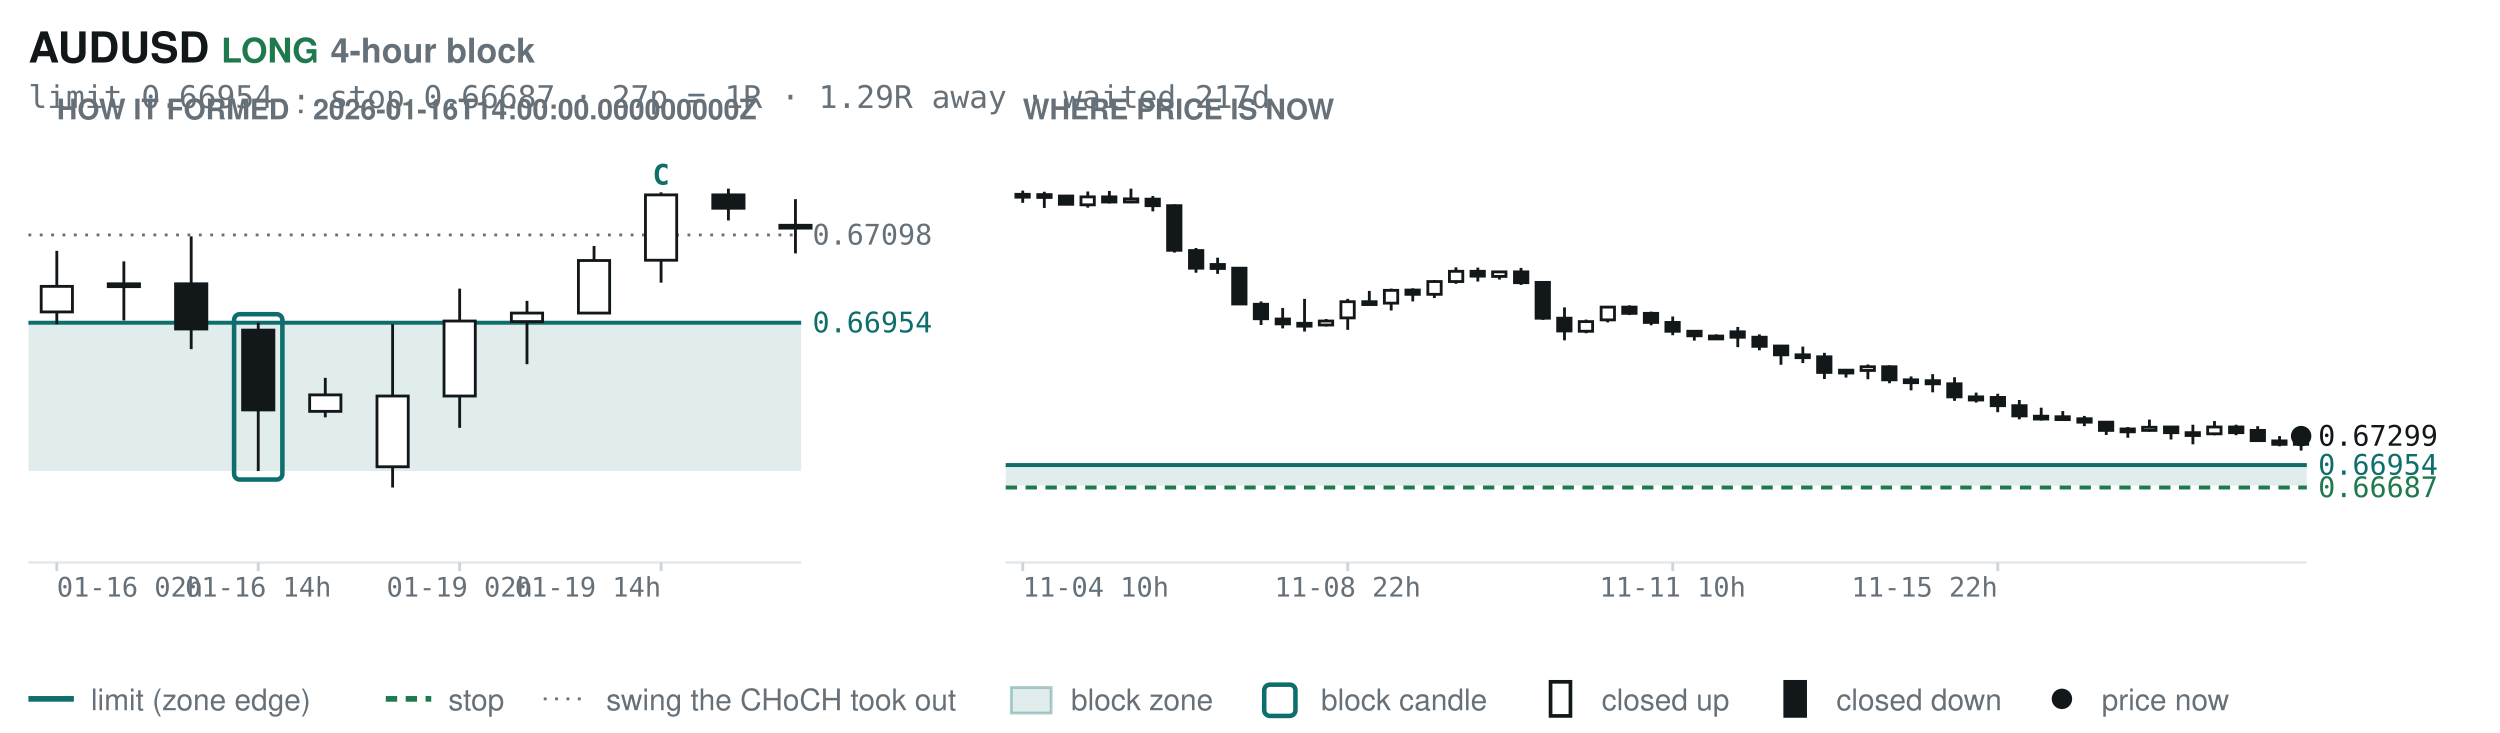
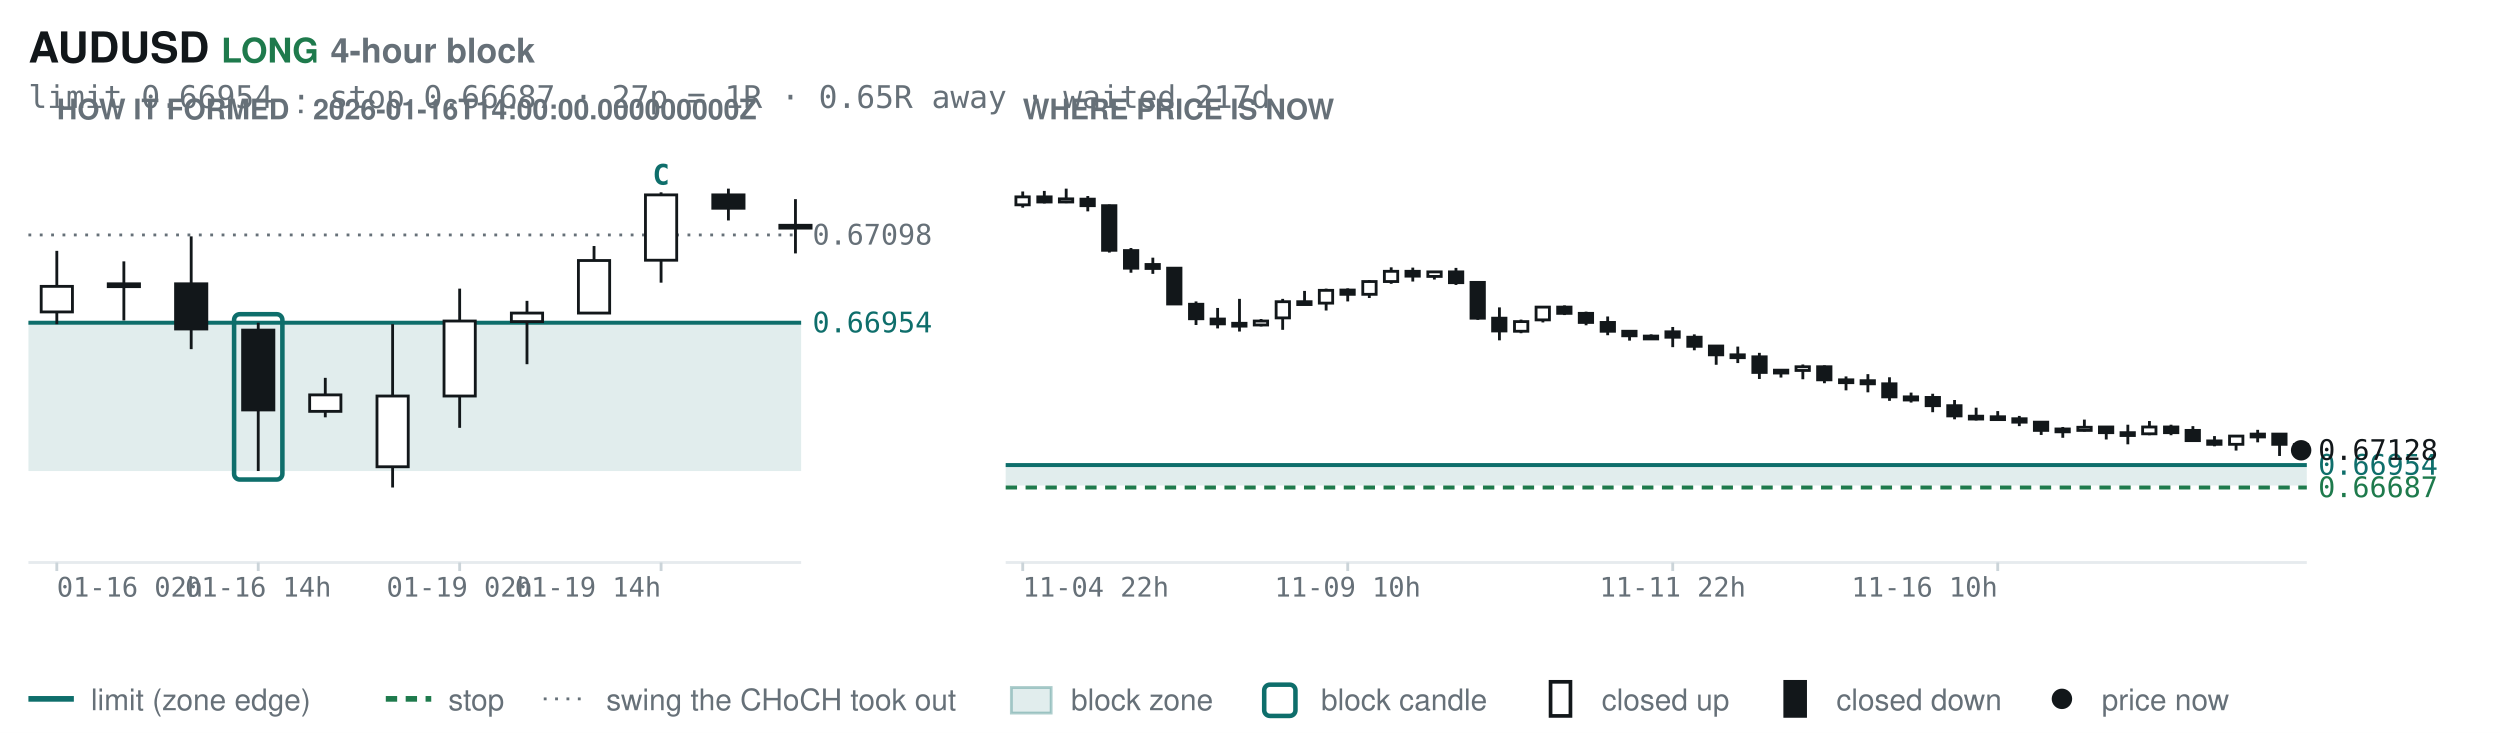
<svg xmlns="http://www.w3.org/2000/svg" viewBox="0 0 880 258" width="880" height="258" role="img" aria-label="AUDUSD long order block: the candles that formed it, and where price is now">
  <rect width="880" height="258" fill="#FFFFFF" />
  <text x="10" y="22" fill="#12171A" font-family="system-ui,-apple-system,Segoe UI,Helvetica,Arial,sans-serif" font-size="15" font-weight="700">AUDUSD <tspan fill="#1E7A4C" font-size="12">LONG</tspan>
    <tspan fill="#667078" font-size="12">4-hour block</tspan>
  </text>
-   <text x="10" y="38" fill="#667078" font-family="ui-monospace,SFMono-Regular,Menlo,Consolas,monospace" font-size="11">limit 0.66954 · stop 0.66687 · 27p = 1R · 1.29R away · waited 217d</text>
+   <text x="10" y="38" fill="#667078" font-family="ui-monospace,SFMono-Regular,Menlo,Consolas,monospace" font-size="11">limit 0.66954 · stop 0.66687 · 27p = 1R · 0.65R away · waited 217d</text>
  <text x="20" y="42" fill="#667078" font-family="system-ui,-apple-system,Segoe UI,Helvetica,Arial,sans-serif" font-size="10" font-weight="600">HOW IT FORMED · 2026-01-16T14:00:00.000000000Z</text>
  <text x="360" y="42" fill="#667078" font-family="system-ui,-apple-system,Segoe UI,Helvetica,Arial,sans-serif" font-size="10" font-weight="600">WHERE PRICE IS NOW</text>
  <rect x="10.0" y="113.6" width="272.0" height="52.2" fill="#0E6E6B1F" />
  <line x1="10.0" y1="82.7" x2="282.0" y2="82.7" stroke="#667078" stroke-width="1" stroke-dasharray="1 3" />
  <line x1="10.0" y1="113.6" x2="282.0" y2="113.6" stroke="#0E6E6B" stroke-width="1.4" />
  <line x1="20.0" y1="88.3" x2="20.0" y2="114.1" stroke="#12171A" stroke-width="1" />
  <rect x="14.5" y="100.8" width="11.0" height="9.0" fill="#FFFFFF" stroke="#12171A" stroke-width="1" />
  <line x1="43.6" y1="92.0" x2="43.6" y2="112.8" stroke="#12171A" stroke-width="1" />
  <rect x="38.1" y="99.9" width="11.0" height="1.0" fill="#FFFFFF" stroke="#12171A" stroke-width="1" />
  <line x1="67.3" y1="83.2" x2="67.3" y2="122.9" stroke="#12171A" stroke-width="1" />
  <rect x="61.8" y="99.9" width="11.0" height="15.9" fill="#12171A" stroke="#12171A" stroke-width="1" />
  <line x1="90.9" y1="113.6" x2="90.9" y2="165.8" stroke="#12171A" stroke-width="1" />
  <rect x="85.4" y="116.2" width="11.0" height="28.1" fill="#12171A" stroke="#12171A" stroke-width="1" />
  <line x1="114.5" y1="133.0" x2="114.5" y2="146.9" stroke="#12171A" stroke-width="1" />
  <rect x="109.0" y="139.0" width="11.0" height="5.8" fill="#FFFFFF" stroke="#12171A" stroke-width="1" />
  <line x1="138.2" y1="114.1" x2="138.2" y2="171.6" stroke="#12171A" stroke-width="1" />
  <rect x="132.7" y="139.4" width="11.0" height="24.9" fill="#FFFFFF" stroke="#12171A" stroke-width="1" />
  <line x1="161.8" y1="101.6" x2="161.8" y2="150.6" stroke="#12171A" stroke-width="1" />
  <rect x="156.3" y="113.0" width="11.0" height="26.4" fill="#FFFFFF" stroke="#12171A" stroke-width="1" />
  <line x1="185.5" y1="105.9" x2="185.5" y2="128.2" stroke="#12171A" stroke-width="1" />
  <rect x="180.0" y="110.2" width="11.0" height="3.0" fill="#FFFFFF" stroke="#12171A" stroke-width="1" />
  <line x1="209.1" y1="86.6" x2="209.1" y2="110.2" stroke="#12171A" stroke-width="1" />
  <rect x="203.6" y="91.7" width="11.0" height="18.5" fill="#FFFFFF" stroke="#12171A" stroke-width="1" />
  <line x1="232.7" y1="67.7" x2="232.7" y2="99.5" stroke="#12171A" stroke-width="1" />
  <rect x="227.2" y="68.6" width="11.0" height="23.0" fill="#FFFFFF" stroke="#12171A" stroke-width="1" />
  <line x1="256.4" y1="66.4" x2="256.4" y2="77.6" stroke="#12171A" stroke-width="1" />
  <rect x="250.9" y="68.6" width="11.0" height="4.7" fill="#12171A" stroke="#12171A" stroke-width="1" />
  <line x1="280.0" y1="70.1" x2="280.0" y2="89.2" stroke="#12171A" stroke-width="1" />
  <rect x="274.5" y="79.3" width="11.0" height="1.0" fill="#FFFFFF" stroke="#12171A" stroke-width="1" />
  <rect x="82.4" y="110.6" width="17.0" height="58.2" fill="none" stroke="#0E6E6B" stroke-width="1.6" rx="2" />
  <text x="232.7" y="65" fill="#0E6E6B" text-anchor="middle" font-family="ui-monospace,SFMono-Regular,Menlo,Consolas,monospace" font-size="10" font-weight="700">C</text>
  <line x1="10.0" y1="198.0" x2="282.0" y2="198.0" stroke="#E6EBEE" stroke-width="1" />
  <line x1="20.0" y1="198.0" x2="20.0" y2="201.0" stroke="#CBD4D9" stroke-width="1" />
  <text x="20.0" y="210.0" fill="#667078" text-anchor="start" font-family="ui-monospace,SFMono-Regular,Menlo,Consolas,monospace" font-size="9.5">01-16 02h</text>
  <line x1="90.9" y1="198.0" x2="90.9" y2="201.0" stroke="#CBD4D9" stroke-width="1" />
  <text x="90.9" y="210.0" fill="#667078" text-anchor="middle" font-family="ui-monospace,SFMono-Regular,Menlo,Consolas,monospace" font-size="9.5">01-16 14h</text>
  <line x1="161.8" y1="198.0" x2="161.8" y2="201.0" stroke="#CBD4D9" stroke-width="1" />
  <text x="161.8" y="210.0" fill="#667078" text-anchor="middle" font-family="ui-monospace,SFMono-Regular,Menlo,Consolas,monospace" font-size="9.5">01-19 02h</text>
  <line x1="232.7" y1="198.0" x2="232.7" y2="201.0" stroke="#CBD4D9" stroke-width="1" />
  <text x="232.7" y="210.0" fill="#667078" text-anchor="end" font-family="ui-monospace,SFMono-Regular,Menlo,Consolas,monospace" font-size="9.5">01-19 14h</text>
  <text x="286.0" y="117.0" fill="#0E6E6B" font-family="ui-monospace,SFMono-Regular,Menlo,Consolas,monospace" font-size="10">0.66954</text>
  <text x="286.0" y="86.1" fill="#667078" font-family="ui-monospace,SFMono-Regular,Menlo,Consolas,monospace" font-size="10">0.67098</text>
  <rect x="354.0" y="163.7" width="458.0" height="7.2" fill="#0E6E6B1F" />
-   <line x1="360.0" y1="67.1" x2="360.0" y2="71.4" stroke="#12171A" stroke-width="1" />
-   <rect x="357.6" y="68.4" width="4.7" height="1.0" fill="#FFFFFF" stroke="#12171A" stroke-width="1" />
-   <line x1="367.6" y1="67.5" x2="367.6" y2="73.2" stroke="#12171A" stroke-width="1" />
-   <rect x="365.3" y="68.5" width="4.7" height="1.0" fill="#12171A" stroke="#12171A" stroke-width="1" />
-   <line x1="375.3" y1="68.7" x2="375.3" y2="72.2" stroke="#12171A" stroke-width="1" />
-   <rect x="372.9" y="69.0" width="4.7" height="2.9" fill="#12171A" stroke="#12171A" stroke-width="1" />
-   <line x1="382.9" y1="67.4" x2="382.9" y2="73.1" stroke="#12171A" stroke-width="1" />
-   <rect x="380.5" y="69.3" width="4.7" height="2.8" fill="#FFFFFF" stroke="#12171A" stroke-width="1" />
-   <line x1="390.5" y1="67.2" x2="390.5" y2="71.6" stroke="#12171A" stroke-width="1" />
-   <rect x="388.1" y="69.3" width="4.7" height="1.8" fill="#12171A" stroke="#12171A" stroke-width="1" />
-   <line x1="398.1" y1="66.4" x2="398.1" y2="71.5" stroke="#12171A" stroke-width="1" />
-   <rect x="395.8" y="70.0" width="4.7" height="1.1" fill="#FFFFFF" stroke="#12171A" stroke-width="1" />
-   <line x1="405.8" y1="69.0" x2="405.8" y2="74.4" stroke="#12171A" stroke-width="1" />
-   <rect x="403.4" y="70.1" width="4.7" height="2.3" fill="#12171A" stroke="#12171A" stroke-width="1" />
-   <line x1="413.4" y1="72.0" x2="413.4" y2="88.9" stroke="#12171A" stroke-width="1" />
-   <rect x="411.0" y="72.4" width="4.7" height="15.7" fill="#12171A" stroke="#12171A" stroke-width="1" />
-   <line x1="421.0" y1="87.3" x2="421.0" y2="96.0" stroke="#12171A" stroke-width="1" />
-   <rect x="418.7" y="88.2" width="4.7" height="6.2" fill="#12171A" stroke="#12171A" stroke-width="1" />
-   <line x1="428.6" y1="90.7" x2="428.6" y2="96.4" stroke="#12171A" stroke-width="1" />
-   <rect x="426.3" y="93.1" width="4.7" height="1.4" fill="#12171A" stroke="#12171A" stroke-width="1" />
-   <line x1="436.3" y1="94.2" x2="436.3" y2="107.3" stroke="#12171A" stroke-width="1" />
-   <rect x="433.9" y="94.4" width="4.7" height="12.6" fill="#12171A" stroke="#12171A" stroke-width="1" />
-   <line x1="443.9" y1="106.1" x2="443.9" y2="114.4" stroke="#12171A" stroke-width="1" />
-   <rect x="441.5" y="107.1" width="4.7" height="5.1" fill="#12171A" stroke="#12171A" stroke-width="1" />
-   <line x1="451.5" y1="108.4" x2="451.5" y2="115.6" stroke="#12171A" stroke-width="1" />
-   <rect x="449.2" y="112.3" width="4.7" height="1.7" fill="#12171A" stroke="#12171A" stroke-width="1" />
-   <line x1="459.2" y1="105.2" x2="459.2" y2="116.7" stroke="#12171A" stroke-width="1" />
-   <rect x="456.8" y="113.8" width="4.7" height="1.0" fill="#12171A" stroke="#12171A" stroke-width="1" />
-   <line x1="466.8" y1="112.3" x2="466.8" y2="114.9" stroke="#12171A" stroke-width="1" />
-   <rect x="464.4" y="113.0" width="4.7" height="1.4" fill="#FFFFFF" stroke="#12171A" stroke-width="1" />
-   <line x1="474.4" y1="105.2" x2="474.4" y2="116.1" stroke="#12171A" stroke-width="1" />
-   <rect x="472.0" y="106.2" width="4.7" height="5.7" fill="#FFFFFF" stroke="#12171A" stroke-width="1" />
-   <line x1="482.0" y1="102.4" x2="482.0" y2="107.2" stroke="#12171A" stroke-width="1" />
-   <rect x="479.7" y="106.2" width="4.7" height="1.0" fill="#12171A" stroke="#12171A" stroke-width="1" />
-   <line x1="489.7" y1="101.6" x2="489.7" y2="109.3" stroke="#12171A" stroke-width="1" />
-   <rect x="487.3" y="102.2" width="4.7" height="4.5" fill="#FFFFFF" stroke="#12171A" stroke-width="1" />
-   <line x1="497.3" y1="101.5" x2="497.3" y2="106.1" stroke="#12171A" stroke-width="1" />
-   <rect x="494.9" y="102.1" width="4.7" height="1.5" fill="#12171A" stroke="#12171A" stroke-width="1" />
-   <line x1="504.9" y1="98.6" x2="504.9" y2="104.9" stroke="#12171A" stroke-width="1" />
-   <rect x="502.6" y="99.1" width="4.7" height="4.5" fill="#FFFFFF" stroke="#12171A" stroke-width="1" />
-   <line x1="512.5" y1="94.1" x2="512.5" y2="99.9" stroke="#12171A" stroke-width="1" />
-   <rect x="510.2" y="95.5" width="4.7" height="3.6" fill="#FFFFFF" stroke="#12171A" stroke-width="1" />
-   <line x1="520.2" y1="94.2" x2="520.2" y2="99.1" stroke="#12171A" stroke-width="1" />
-   <rect x="517.8" y="95.5" width="4.7" height="1.7" fill="#12171A" stroke="#12171A" stroke-width="1" />
-   <line x1="527.8" y1="95.4" x2="527.8" y2="98.4" stroke="#12171A" stroke-width="1" />
-   <rect x="525.4" y="95.7" width="4.7" height="1.6" fill="#FFFFFF" stroke="#12171A" stroke-width="1" />
-   <line x1="535.4" y1="94.3" x2="535.4" y2="100.3" stroke="#12171A" stroke-width="1" />
-   <rect x="533.1" y="95.7" width="4.7" height="3.8" fill="#12171A" stroke="#12171A" stroke-width="1" />
-   <line x1="543.1" y1="99.1" x2="543.1" y2="112.6" stroke="#12171A" stroke-width="1" />
-   <rect x="540.7" y="99.4" width="4.7" height="12.6" fill="#12171A" stroke="#12171A" stroke-width="1" />
-   <line x1="550.7" y1="108.2" x2="550.7" y2="119.8" stroke="#12171A" stroke-width="1" />
-   <rect x="548.3" y="112.0" width="4.7" height="4.5" fill="#12171A" stroke="#12171A" stroke-width="1" />
-   <line x1="558.3" y1="112.5" x2="558.3" y2="117.3" stroke="#12171A" stroke-width="1" />
-   <rect x="555.9" y="113.2" width="4.7" height="3.4" fill="#FFFFFF" stroke="#12171A" stroke-width="1" />
-   <line x1="565.9" y1="107.8" x2="565.9" y2="113.5" stroke="#12171A" stroke-width="1" />
-   <rect x="563.6" y="108.1" width="4.7" height="4.5" fill="#FFFFFF" stroke="#12171A" stroke-width="1" />
-   <line x1="573.6" y1="107.5" x2="573.6" y2="110.9" stroke="#12171A" stroke-width="1" />
-   <rect x="571.2" y="108.1" width="4.7" height="2.2" fill="#12171A" stroke="#12171A" stroke-width="1" />
-   <line x1="581.2" y1="109.7" x2="581.2" y2="114.5" stroke="#12171A" stroke-width="1" />
-   <rect x="578.8" y="110.3" width="4.7" height="3.2" fill="#12171A" stroke="#12171A" stroke-width="1" />
-   <line x1="588.8" y1="111.4" x2="588.8" y2="118.0" stroke="#12171A" stroke-width="1" />
-   <rect x="586.4" y="113.5" width="4.7" height="3.1" fill="#12171A" stroke="#12171A" stroke-width="1" />
-   <line x1="596.4" y1="116.4" x2="596.4" y2="119.9" stroke="#12171A" stroke-width="1" />
-   <rect x="594.1" y="116.6" width="4.7" height="1.6" fill="#12171A" stroke="#12171A" stroke-width="1" />
-   <line x1="604.1" y1="117.7" x2="604.1" y2="119.3" stroke="#12171A" stroke-width="1" />
-   <rect x="601.7" y="118.3" width="4.7" height="1.0" fill="#12171A" stroke="#12171A" stroke-width="1" />
-   <line x1="611.7" y1="115.1" x2="611.7" y2="122.2" stroke="#12171A" stroke-width="1" />
-   <rect x="609.3" y="116.8" width="4.7" height="1.9" fill="#12171A" stroke="#12171A" stroke-width="1" />
-   <line x1="619.3" y1="117.7" x2="619.3" y2="123.3" stroke="#12171A" stroke-width="1" />
-   <rect x="617.0" y="118.7" width="4.7" height="3.2" fill="#12171A" stroke="#12171A" stroke-width="1" />
-   <line x1="626.9" y1="121.8" x2="626.9" y2="128.4" stroke="#12171A" stroke-width="1" />
-   <rect x="624.6" y="121.8" width="4.7" height="3.1" fill="#12171A" stroke="#12171A" stroke-width="1" />
-   <line x1="634.6" y1="122.0" x2="634.6" y2="127.8" stroke="#12171A" stroke-width="1" />
-   <rect x="632.2" y="124.9" width="4.7" height="1.0" fill="#12171A" stroke="#12171A" stroke-width="1" />
-   <line x1="642.2" y1="124.2" x2="642.2" y2="133.4" stroke="#12171A" stroke-width="1" />
-   <rect x="639.8" y="125.6" width="4.7" height="5.5" fill="#12171A" stroke="#12171A" stroke-width="1" />
-   <line x1="649.8" y1="130.0" x2="649.8" y2="132.9" stroke="#12171A" stroke-width="1" />
-   <rect x="647.5" y="130.3" width="4.7" height="1.0" fill="#FFFFFF" stroke="#12171A" stroke-width="1" />
-   <line x1="657.5" y1="128.3" x2="657.5" y2="133.5" stroke="#12171A" stroke-width="1" />
-   <rect x="655.1" y="129.1" width="4.7" height="1.3" fill="#FFFFFF" stroke="#12171A" stroke-width="1" />
-   <line x1="665.1" y1="128.6" x2="665.1" y2="134.9" stroke="#12171A" stroke-width="1" />
-   <rect x="662.7" y="129.1" width="4.7" height="4.6" fill="#12171A" stroke="#12171A" stroke-width="1" />
-   <line x1="672.7" y1="132.5" x2="672.7" y2="137.4" stroke="#12171A" stroke-width="1" />
-   <rect x="670.3" y="133.7" width="4.7" height="1.0" fill="#12171A" stroke="#12171A" stroke-width="1" />
-   <line x1="680.3" y1="131.7" x2="680.3" y2="138.1" stroke="#12171A" stroke-width="1" />
-   <rect x="678.0" y="134.0" width="4.7" height="1.1" fill="#12171A" stroke="#12171A" stroke-width="1" />
-   <line x1="688.0" y1="132.8" x2="688.0" y2="141.1" stroke="#12171A" stroke-width="1" />
-   <rect x="685.6" y="135.1" width="4.7" height="4.6" fill="#12171A" stroke="#12171A" stroke-width="1" />
-   <line x1="695.6" y1="138.2" x2="695.6" y2="141.7" stroke="#12171A" stroke-width="1" />
-   <rect x="693.2" y="139.7" width="4.7" height="1.1" fill="#12171A" stroke="#12171A" stroke-width="1" />
-   <line x1="703.2" y1="138.6" x2="703.2" y2="145.1" stroke="#12171A" stroke-width="1" />
-   <rect x="700.9" y="139.9" width="4.7" height="2.9" fill="#12171A" stroke="#12171A" stroke-width="1" />
-   <line x1="710.8" y1="140.8" x2="710.8" y2="147.6" stroke="#12171A" stroke-width="1" />
-   <rect x="708.5" y="142.8" width="4.7" height="3.6" fill="#12171A" stroke="#12171A" stroke-width="1" />
-   <line x1="718.5" y1="143.5" x2="718.5" y2="148.0" stroke="#12171A" stroke-width="1" />
-   <rect x="716.1" y="146.5" width="4.7" height="1.0" fill="#12171A" stroke="#12171A" stroke-width="1" />
-   <line x1="726.1" y1="144.7" x2="726.1" y2="147.9" stroke="#12171A" stroke-width="1" />
-   <rect x="723.7" y="146.7" width="4.7" height="1.0" fill="#12171A" stroke="#12171A" stroke-width="1" />
-   <line x1="733.7" y1="146.4" x2="733.7" y2="150.0" stroke="#12171A" stroke-width="1" />
-   <rect x="731.4" y="147.4" width="4.7" height="1.2" fill="#12171A" stroke="#12171A" stroke-width="1" />
-   <line x1="741.4" y1="148.6" x2="741.4" y2="153.1" stroke="#12171A" stroke-width="1" />
-   <rect x="739.0" y="148.6" width="4.7" height="2.9" fill="#12171A" stroke="#12171A" stroke-width="1" />
-   <line x1="749.0" y1="150.3" x2="749.0" y2="154.1" stroke="#12171A" stroke-width="1" />
-   <rect x="746.6" y="151.0" width="4.7" height="1.0" fill="#12171A" stroke="#12171A" stroke-width="1" />
-   <line x1="756.6" y1="147.7" x2="756.6" y2="151.9" stroke="#12171A" stroke-width="1" />
-   <rect x="754.2" y="150.4" width="4.7" height="1.1" fill="#FFFFFF" stroke="#12171A" stroke-width="1" />
-   <line x1="764.2" y1="150.0" x2="764.2" y2="154.7" stroke="#12171A" stroke-width="1" />
+   <line x1="360.0" y1="67.4" x2="360.0" y2="73.1" stroke="#12171A" stroke-width="1" />
+   <rect x="357.6" y="69.3" width="4.7" height="2.8" fill="#FFFFFF" stroke="#12171A" stroke-width="1" />
+   <line x1="367.6" y1="67.2" x2="367.6" y2="71.6" stroke="#12171A" stroke-width="1" />
+   <rect x="365.3" y="69.3" width="4.7" height="1.8" fill="#12171A" stroke="#12171A" stroke-width="1" />
+   <line x1="375.3" y1="66.4" x2="375.3" y2="71.5" stroke="#12171A" stroke-width="1" />
+   <rect x="372.9" y="70.0" width="4.7" height="1.1" fill="#FFFFFF" stroke="#12171A" stroke-width="1" />
+   <line x1="382.9" y1="69.0" x2="382.9" y2="74.4" stroke="#12171A" stroke-width="1" />
+   <rect x="380.5" y="70.1" width="4.7" height="2.3" fill="#12171A" stroke="#12171A" stroke-width="1" />
+   <line x1="390.5" y1="72.0" x2="390.5" y2="88.9" stroke="#12171A" stroke-width="1" />
+   <rect x="388.1" y="72.4" width="4.7" height="15.7" fill="#12171A" stroke="#12171A" stroke-width="1" />
+   <line x1="398.1" y1="87.3" x2="398.1" y2="96.0" stroke="#12171A" stroke-width="1" />
+   <rect x="395.8" y="88.2" width="4.7" height="6.2" fill="#12171A" stroke="#12171A" stroke-width="1" />
+   <line x1="405.8" y1="90.7" x2="405.8" y2="96.4" stroke="#12171A" stroke-width="1" />
+   <rect x="403.4" y="93.1" width="4.7" height="1.4" fill="#12171A" stroke="#12171A" stroke-width="1" />
+   <line x1="413.4" y1="94.2" x2="413.4" y2="107.3" stroke="#12171A" stroke-width="1" />
+   <rect x="411.0" y="94.4" width="4.7" height="12.6" fill="#12171A" stroke="#12171A" stroke-width="1" />
+   <line x1="421.0" y1="106.1" x2="421.0" y2="114.4" stroke="#12171A" stroke-width="1" />
+   <rect x="418.7" y="107.1" width="4.7" height="5.1" fill="#12171A" stroke="#12171A" stroke-width="1" />
+   <line x1="428.6" y1="108.4" x2="428.6" y2="115.6" stroke="#12171A" stroke-width="1" />
+   <rect x="426.3" y="112.3" width="4.7" height="1.7" fill="#12171A" stroke="#12171A" stroke-width="1" />
+   <line x1="436.3" y1="105.2" x2="436.3" y2="116.7" stroke="#12171A" stroke-width="1" />
+   <rect x="433.9" y="113.8" width="4.7" height="1.0" fill="#12171A" stroke="#12171A" stroke-width="1" />
+   <line x1="443.9" y1="112.3" x2="443.9" y2="114.9" stroke="#12171A" stroke-width="1" />
+   <rect x="441.5" y="113.0" width="4.7" height="1.4" fill="#FFFFFF" stroke="#12171A" stroke-width="1" />
+   <line x1="451.5" y1="105.2" x2="451.5" y2="116.1" stroke="#12171A" stroke-width="1" />
+   <rect x="449.2" y="106.2" width="4.7" height="5.7" fill="#FFFFFF" stroke="#12171A" stroke-width="1" />
+   <line x1="459.2" y1="102.4" x2="459.2" y2="107.2" stroke="#12171A" stroke-width="1" />
+   <rect x="456.8" y="106.2" width="4.7" height="1.0" fill="#12171A" stroke="#12171A" stroke-width="1" />
+   <line x1="466.8" y1="101.6" x2="466.8" y2="109.3" stroke="#12171A" stroke-width="1" />
+   <rect x="464.4" y="102.2" width="4.7" height="4.5" fill="#FFFFFF" stroke="#12171A" stroke-width="1" />
+   <line x1="474.4" y1="101.5" x2="474.4" y2="106.1" stroke="#12171A" stroke-width="1" />
+   <rect x="472.0" y="102.1" width="4.7" height="1.5" fill="#12171A" stroke="#12171A" stroke-width="1" />
+   <line x1="482.0" y1="98.6" x2="482.0" y2="104.9" stroke="#12171A" stroke-width="1" />
+   <rect x="479.7" y="99.1" width="4.7" height="4.5" fill="#FFFFFF" stroke="#12171A" stroke-width="1" />
+   <line x1="489.7" y1="94.1" x2="489.7" y2="99.9" stroke="#12171A" stroke-width="1" />
+   <rect x="487.3" y="95.5" width="4.7" height="3.6" fill="#FFFFFF" stroke="#12171A" stroke-width="1" />
+   <line x1="497.3" y1="94.2" x2="497.3" y2="99.1" stroke="#12171A" stroke-width="1" />
+   <rect x="494.9" y="95.5" width="4.7" height="1.7" fill="#12171A" stroke="#12171A" stroke-width="1" />
+   <line x1="504.9" y1="95.4" x2="504.9" y2="98.4" stroke="#12171A" stroke-width="1" />
+   <rect x="502.6" y="95.7" width="4.7" height="1.6" fill="#FFFFFF" stroke="#12171A" stroke-width="1" />
+   <line x1="512.5" y1="94.3" x2="512.5" y2="100.3" stroke="#12171A" stroke-width="1" />
+   <rect x="510.2" y="95.7" width="4.7" height="3.8" fill="#12171A" stroke="#12171A" stroke-width="1" />
+   <line x1="520.2" y1="99.1" x2="520.2" y2="112.6" stroke="#12171A" stroke-width="1" />
+   <rect x="517.8" y="99.4" width="4.7" height="12.6" fill="#12171A" stroke="#12171A" stroke-width="1" />
+   <line x1="527.8" y1="108.2" x2="527.8" y2="119.8" stroke="#12171A" stroke-width="1" />
+   <rect x="525.4" y="112.0" width="4.7" height="4.5" fill="#12171A" stroke="#12171A" stroke-width="1" />
+   <line x1="535.4" y1="112.5" x2="535.4" y2="117.3" stroke="#12171A" stroke-width="1" />
+   <rect x="533.1" y="113.2" width="4.7" height="3.4" fill="#FFFFFF" stroke="#12171A" stroke-width="1" />
+   <line x1="543.1" y1="107.8" x2="543.1" y2="113.5" stroke="#12171A" stroke-width="1" />
+   <rect x="540.7" y="108.1" width="4.7" height="4.5" fill="#FFFFFF" stroke="#12171A" stroke-width="1" />
+   <line x1="550.7" y1="107.5" x2="550.7" y2="110.9" stroke="#12171A" stroke-width="1" />
+   <rect x="548.3" y="108.1" width="4.7" height="2.2" fill="#12171A" stroke="#12171A" stroke-width="1" />
+   <line x1="558.3" y1="109.7" x2="558.3" y2="114.5" stroke="#12171A" stroke-width="1" />
+   <rect x="555.9" y="110.3" width="4.7" height="3.2" fill="#12171A" stroke="#12171A" stroke-width="1" />
+   <line x1="565.9" y1="111.4" x2="565.9" y2="118.0" stroke="#12171A" stroke-width="1" />
+   <rect x="563.6" y="113.5" width="4.7" height="3.1" fill="#12171A" stroke="#12171A" stroke-width="1" />
+   <line x1="573.6" y1="116.4" x2="573.6" y2="119.9" stroke="#12171A" stroke-width="1" />
+   <rect x="571.2" y="116.6" width="4.7" height="1.6" fill="#12171A" stroke="#12171A" stroke-width="1" />
+   <line x1="581.2" y1="117.7" x2="581.2" y2="119.3" stroke="#12171A" stroke-width="1" />
+   <rect x="578.8" y="118.3" width="4.7" height="1.0" fill="#12171A" stroke="#12171A" stroke-width="1" />
+   <line x1="588.8" y1="115.1" x2="588.8" y2="122.2" stroke="#12171A" stroke-width="1" />
+   <rect x="586.4" y="116.8" width="4.7" height="1.9" fill="#12171A" stroke="#12171A" stroke-width="1" />
+   <line x1="596.4" y1="117.7" x2="596.4" y2="123.3" stroke="#12171A" stroke-width="1" />
+   <rect x="594.1" y="118.7" width="4.7" height="3.2" fill="#12171A" stroke="#12171A" stroke-width="1" />
+   <line x1="604.1" y1="121.8" x2="604.1" y2="128.4" stroke="#12171A" stroke-width="1" />
+   <rect x="601.7" y="121.8" width="4.7" height="3.1" fill="#12171A" stroke="#12171A" stroke-width="1" />
+   <line x1="611.7" y1="122.0" x2="611.7" y2="127.8" stroke="#12171A" stroke-width="1" />
+   <rect x="609.3" y="124.9" width="4.7" height="1.0" fill="#12171A" stroke="#12171A" stroke-width="1" />
+   <line x1="619.3" y1="124.2" x2="619.3" y2="133.4" stroke="#12171A" stroke-width="1" />
+   <rect x="617.0" y="125.6" width="4.7" height="5.5" fill="#12171A" stroke="#12171A" stroke-width="1" />
+   <line x1="626.9" y1="130.0" x2="626.9" y2="132.9" stroke="#12171A" stroke-width="1" />
+   <rect x="624.6" y="130.3" width="4.7" height="1.0" fill="#FFFFFF" stroke="#12171A" stroke-width="1" />
+   <line x1="634.6" y1="128.3" x2="634.6" y2="133.5" stroke="#12171A" stroke-width="1" />
+   <rect x="632.2" y="129.1" width="4.7" height="1.3" fill="#FFFFFF" stroke="#12171A" stroke-width="1" />
+   <line x1="642.2" y1="128.6" x2="642.2" y2="134.9" stroke="#12171A" stroke-width="1" />
+   <rect x="639.8" y="129.1" width="4.7" height="4.6" fill="#12171A" stroke="#12171A" stroke-width="1" />
+   <line x1="649.8" y1="132.5" x2="649.8" y2="137.4" stroke="#12171A" stroke-width="1" />
+   <rect x="647.5" y="133.7" width="4.7" height="1.0" fill="#12171A" stroke="#12171A" stroke-width="1" />
+   <line x1="657.5" y1="131.7" x2="657.5" y2="138.1" stroke="#12171A" stroke-width="1" />
+   <rect x="655.1" y="134.0" width="4.7" height="1.1" fill="#12171A" stroke="#12171A" stroke-width="1" />
+   <line x1="665.1" y1="132.8" x2="665.1" y2="141.1" stroke="#12171A" stroke-width="1" />
+   <rect x="662.7" y="135.1" width="4.7" height="4.6" fill="#12171A" stroke="#12171A" stroke-width="1" />
+   <line x1="672.7" y1="138.2" x2="672.7" y2="141.7" stroke="#12171A" stroke-width="1" />
+   <rect x="670.3" y="139.7" width="4.7" height="1.1" fill="#12171A" stroke="#12171A" stroke-width="1" />
+   <line x1="680.3" y1="138.6" x2="680.3" y2="145.1" stroke="#12171A" stroke-width="1" />
+   <rect x="678.0" y="139.9" width="4.7" height="2.9" fill="#12171A" stroke="#12171A" stroke-width="1" />
+   <line x1="688.0" y1="140.8" x2="688.0" y2="147.6" stroke="#12171A" stroke-width="1" />
+   <rect x="685.6" y="142.8" width="4.7" height="3.6" fill="#12171A" stroke="#12171A" stroke-width="1" />
+   <line x1="695.6" y1="143.5" x2="695.6" y2="148.0" stroke="#12171A" stroke-width="1" />
+   <rect x="693.2" y="146.5" width="4.7" height="1.0" fill="#12171A" stroke="#12171A" stroke-width="1" />
+   <line x1="703.2" y1="144.7" x2="703.2" y2="147.9" stroke="#12171A" stroke-width="1" />
+   <rect x="700.9" y="146.7" width="4.7" height="1.0" fill="#12171A" stroke="#12171A" stroke-width="1" />
+   <line x1="710.8" y1="146.4" x2="710.8" y2="150.0" stroke="#12171A" stroke-width="1" />
+   <rect x="708.5" y="147.4" width="4.7" height="1.2" fill="#12171A" stroke="#12171A" stroke-width="1" />
+   <line x1="718.5" y1="148.6" x2="718.5" y2="153.1" stroke="#12171A" stroke-width="1" />
+   <rect x="716.1" y="148.6" width="4.7" height="2.9" fill="#12171A" stroke="#12171A" stroke-width="1" />
+   <line x1="726.1" y1="150.3" x2="726.1" y2="154.1" stroke="#12171A" stroke-width="1" />
+   <rect x="723.7" y="151.0" width="4.7" height="1.0" fill="#12171A" stroke="#12171A" stroke-width="1" />
+   <line x1="733.7" y1="147.7" x2="733.7" y2="151.9" stroke="#12171A" stroke-width="1" />
+   <rect x="731.4" y="150.4" width="4.7" height="1.1" fill="#FFFFFF" stroke="#12171A" stroke-width="1" />
+   <line x1="741.4" y1="150.0" x2="741.4" y2="154.7" stroke="#12171A" stroke-width="1" />
+   <rect x="739.0" y="150.3" width="4.7" height="2.0" fill="#12171A" stroke="#12171A" stroke-width="1" />
+   <line x1="749.0" y1="149.5" x2="749.0" y2="156.4" stroke="#12171A" stroke-width="1" />
+   <rect x="746.6" y="152.3" width="4.7" height="1.0" fill="#12171A" stroke="#12171A" stroke-width="1" />
+   <line x1="756.6" y1="148.2" x2="756.6" y2="153.2" stroke="#12171A" stroke-width="1" />
+   <rect x="754.2" y="150.3" width="4.7" height="2.4" fill="#FFFFFF" stroke="#12171A" stroke-width="1" />
+   <line x1="764.2" y1="149.5" x2="764.2" y2="153.2" stroke="#12171A" stroke-width="1" />
  <rect x="761.9" y="150.3" width="4.7" height="2.0" fill="#12171A" stroke="#12171A" stroke-width="1" />
-   <line x1="771.9" y1="149.5" x2="771.9" y2="156.4" stroke="#12171A" stroke-width="1" />
-   <rect x="769.5" y="152.3" width="4.7" height="1.0" fill="#12171A" stroke="#12171A" stroke-width="1" />
-   <line x1="779.5" y1="148.2" x2="779.5" y2="153.2" stroke="#12171A" stroke-width="1" />
-   <rect x="777.1" y="150.3" width="4.7" height="2.4" fill="#FFFFFF" stroke="#12171A" stroke-width="1" />
-   <line x1="787.1" y1="149.5" x2="787.1" y2="153.2" stroke="#12171A" stroke-width="1" />
-   <rect x="784.8" y="150.3" width="4.7" height="2.0" fill="#12171A" stroke="#12171A" stroke-width="1" />
-   <line x1="794.7" y1="150.0" x2="794.7" y2="155.3" stroke="#12171A" stroke-width="1" />
-   <rect x="792.4" y="151.5" width="4.7" height="3.6" fill="#12171A" stroke="#12171A" stroke-width="1" />
-   <line x1="802.4" y1="153.5" x2="802.4" y2="157.1" stroke="#12171A" stroke-width="1" />
-   <rect x="800.0" y="155.2" width="4.7" height="1.2" fill="#12171A" stroke="#12171A" stroke-width="1" />
-   <line x1="810.0" y1="153.4" x2="810.0" y2="158.6" stroke="#12171A" stroke-width="1" />
-   <rect x="807.6" y="153.5" width="4.7" height="2.9" fill="#FFFFFF" stroke="#12171A" stroke-width="1" />
+   <line x1="771.9" y1="150.0" x2="771.9" y2="155.3" stroke="#12171A" stroke-width="1" />
+   <rect x="769.5" y="151.5" width="4.7" height="3.6" fill="#12171A" stroke="#12171A" stroke-width="1" />
+   <line x1="779.5" y1="153.5" x2="779.5" y2="157.1" stroke="#12171A" stroke-width="1" />
+   <rect x="777.1" y="155.2" width="4.7" height="1.2" fill="#12171A" stroke="#12171A" stroke-width="1" />
+   <line x1="787.1" y1="153.4" x2="787.1" y2="158.6" stroke="#12171A" stroke-width="1" />
+   <rect x="784.8" y="153.5" width="4.7" height="2.9" fill="#FFFFFF" stroke="#12171A" stroke-width="1" />
+   <line x1="794.7" y1="151.3" x2="794.7" y2="155.7" stroke="#12171A" stroke-width="1" />
+   <rect x="792.4" y="152.8" width="4.7" height="1.0" fill="#FFFFFF" stroke="#12171A" stroke-width="1" />
+   <line x1="802.4" y1="152.8" x2="802.4" y2="160.5" stroke="#12171A" stroke-width="1" />
+   <rect x="800.0" y="152.8" width="4.7" height="3.6" fill="#12171A" stroke="#12171A" stroke-width="1" />
+   <line x1="810.0" y1="155.6" x2="810.0" y2="159.7" stroke="#12171A" stroke-width="1" />
+   <rect x="807.6" y="156.5" width="4.7" height="2.1" fill="#12171A" stroke="#12171A" stroke-width="1" />
  <line x1="354.0" y1="163.7" x2="812.0" y2="163.7" stroke="#0E6E6B" stroke-width="1.4" />
  <line x1="354.0" y1="171.6" x2="812.0" y2="171.6" stroke="#1E7A4C" stroke-width="1.4" stroke-dasharray="4 3" />
-   <circle cx="810.0" cy="153.5" r="3.6" fill="#12171A" />
+   <circle cx="810.0" cy="158.5" r="3.6" fill="#12171A" />
  <line x1="354.0" y1="198.0" x2="812.0" y2="198.0" stroke="#E6EBEE" stroke-width="1" />
  <line x1="360.0" y1="198.0" x2="360.0" y2="201.0" stroke="#CBD4D9" stroke-width="1" />
-   <text x="360.0" y="210.0" fill="#667078" text-anchor="start" font-family="ui-monospace,SFMono-Regular,Menlo,Consolas,monospace" font-size="9.5">11-04 10h</text>
+   <text x="360.0" y="210.0" fill="#667078" text-anchor="start" font-family="ui-monospace,SFMono-Regular,Menlo,Consolas,monospace" font-size="9.5">11-04 22h</text>
  <line x1="474.4" y1="198.0" x2="474.4" y2="201.0" stroke="#CBD4D9" stroke-width="1" />
-   <text x="474.4" y="210.0" fill="#667078" text-anchor="middle" font-family="ui-monospace,SFMono-Regular,Menlo,Consolas,monospace" font-size="9.5">11-08 22h</text>
+   <text x="474.4" y="210.0" fill="#667078" text-anchor="middle" font-family="ui-monospace,SFMono-Regular,Menlo,Consolas,monospace" font-size="9.5">11-09 10h</text>
  <line x1="588.8" y1="198.0" x2="588.8" y2="201.0" stroke="#CBD4D9" stroke-width="1" />
-   <text x="588.8" y="210.0" fill="#667078" text-anchor="middle" font-family="ui-monospace,SFMono-Regular,Menlo,Consolas,monospace" font-size="9.5">11-11 10h</text>
+   <text x="588.8" y="210.0" fill="#667078" text-anchor="middle" font-family="ui-monospace,SFMono-Regular,Menlo,Consolas,monospace" font-size="9.5">11-11 22h</text>
  <line x1="703.2" y1="198.0" x2="703.2" y2="201.0" stroke="#CBD4D9" stroke-width="1" />
-   <text x="703.2" y="210.0" fill="#667078" text-anchor="end" font-family="ui-monospace,SFMono-Regular,Menlo,Consolas,monospace" font-size="9.5">11-15 22h</text>
+   <text x="703.2" y="210.0" fill="#667078" text-anchor="end" font-family="ui-monospace,SFMono-Regular,Menlo,Consolas,monospace" font-size="9.5">11-16 10h</text>
  <text x="816.0" y="167.1" fill="#0E6E6B" font-family="ui-monospace,SFMono-Regular,Menlo,Consolas,monospace" font-size="10">0.66954</text>
  <text x="816.0" y="175.0" fill="#1E7A4C" font-family="ui-monospace,SFMono-Regular,Menlo,Consolas,monospace" font-size="10">0.66687</text>
-   <text x="816.0" y="156.9" fill="#12171A" font-family="ui-monospace,SFMono-Regular,Menlo,Consolas,monospace" font-size="10">0.67299</text>
+   <text x="816.0" y="161.9" fill="#12171A" font-family="ui-monospace,SFMono-Regular,Menlo,Consolas,monospace" font-size="10">0.67128</text>
  <g transform="translate(10.0,242)">
    <line x1="0" y1="4" x2="16" y2="4" stroke="#0E6E6B" stroke-width="2" />
    <text x="22" y="8" fill="#667078" font-family="system-ui,-apple-system,Segoe UI,Helvetica,Arial,sans-serif" font-size="10.5">limit (zone edge)</text>
  </g>
  <g transform="translate(135.8,242)">
    <line x1="0" y1="4" x2="16" y2="4" stroke="#1E7A4C" stroke-width="2" stroke-dasharray="4 3" />
    <text x="22" y="8" fill="#667078" font-family="system-ui,-apple-system,Segoe UI,Helvetica,Arial,sans-serif" font-size="10.5">stop</text>
  </g>
  <g transform="translate(191.4,242)">
    <line x1="0" y1="4" x2="16" y2="4" stroke="#667078" stroke-width="1" stroke-dasharray="1 3" />
    <text x="22" y="8" fill="#667078" font-family="system-ui,-apple-system,Segoe UI,Helvetica,Arial,sans-serif" font-size="10.5">swing the CHoCH took out</text>
  </g>
  <g transform="translate(355.0,242)">
    <rect x="1" y="0" width="14" height="9" fill="#0E6E6B1F" stroke="#0E6E6B55" />
    <text x="22" y="8" fill="#667078" font-family="system-ui,-apple-system,Segoe UI,Helvetica,Arial,sans-serif" font-size="10.5">block zone</text>
  </g>
  <g transform="translate(443.0,242)">
    <rect x="2" y="-1" width="11" height="11" fill="none" stroke="#0E6E6B" stroke-width="1.6" rx="2" />
    <text x="22" y="8" fill="#667078" font-family="system-ui,-apple-system,Segoe UI,Helvetica,Arial,sans-serif" font-size="10.5">block candle</text>
  </g>
  <g transform="translate(541.8,242)">
    <rect x="4" y="-2" width="7" height="12" fill="#FFFFFF" stroke="#12171A" stroke-width="1.3" />
    <text x="22" y="8" fill="#667078" font-family="system-ui,-apple-system,Segoe UI,Helvetica,Arial,sans-serif" font-size="10.5">closed up</text>
  </g>
  <g transform="translate(624.4,242)">
    <rect x="4" y="-2" width="7" height="12" fill="#12171A" stroke="#12171A" stroke-width="1.3" />
    <text x="22" y="8" fill="#667078" font-family="system-ui,-apple-system,Segoe UI,Helvetica,Arial,sans-serif" font-size="10.5">closed down</text>
  </g>
  <g transform="translate(717.8,242)">
    <circle cx="8" cy="4" r="3.6" fill="#12171A" />
    <text x="22" y="8" fill="#667078" font-family="system-ui,-apple-system,Segoe UI,Helvetica,Arial,sans-serif" font-size="10.5">price now</text>
  </g>
</svg>
